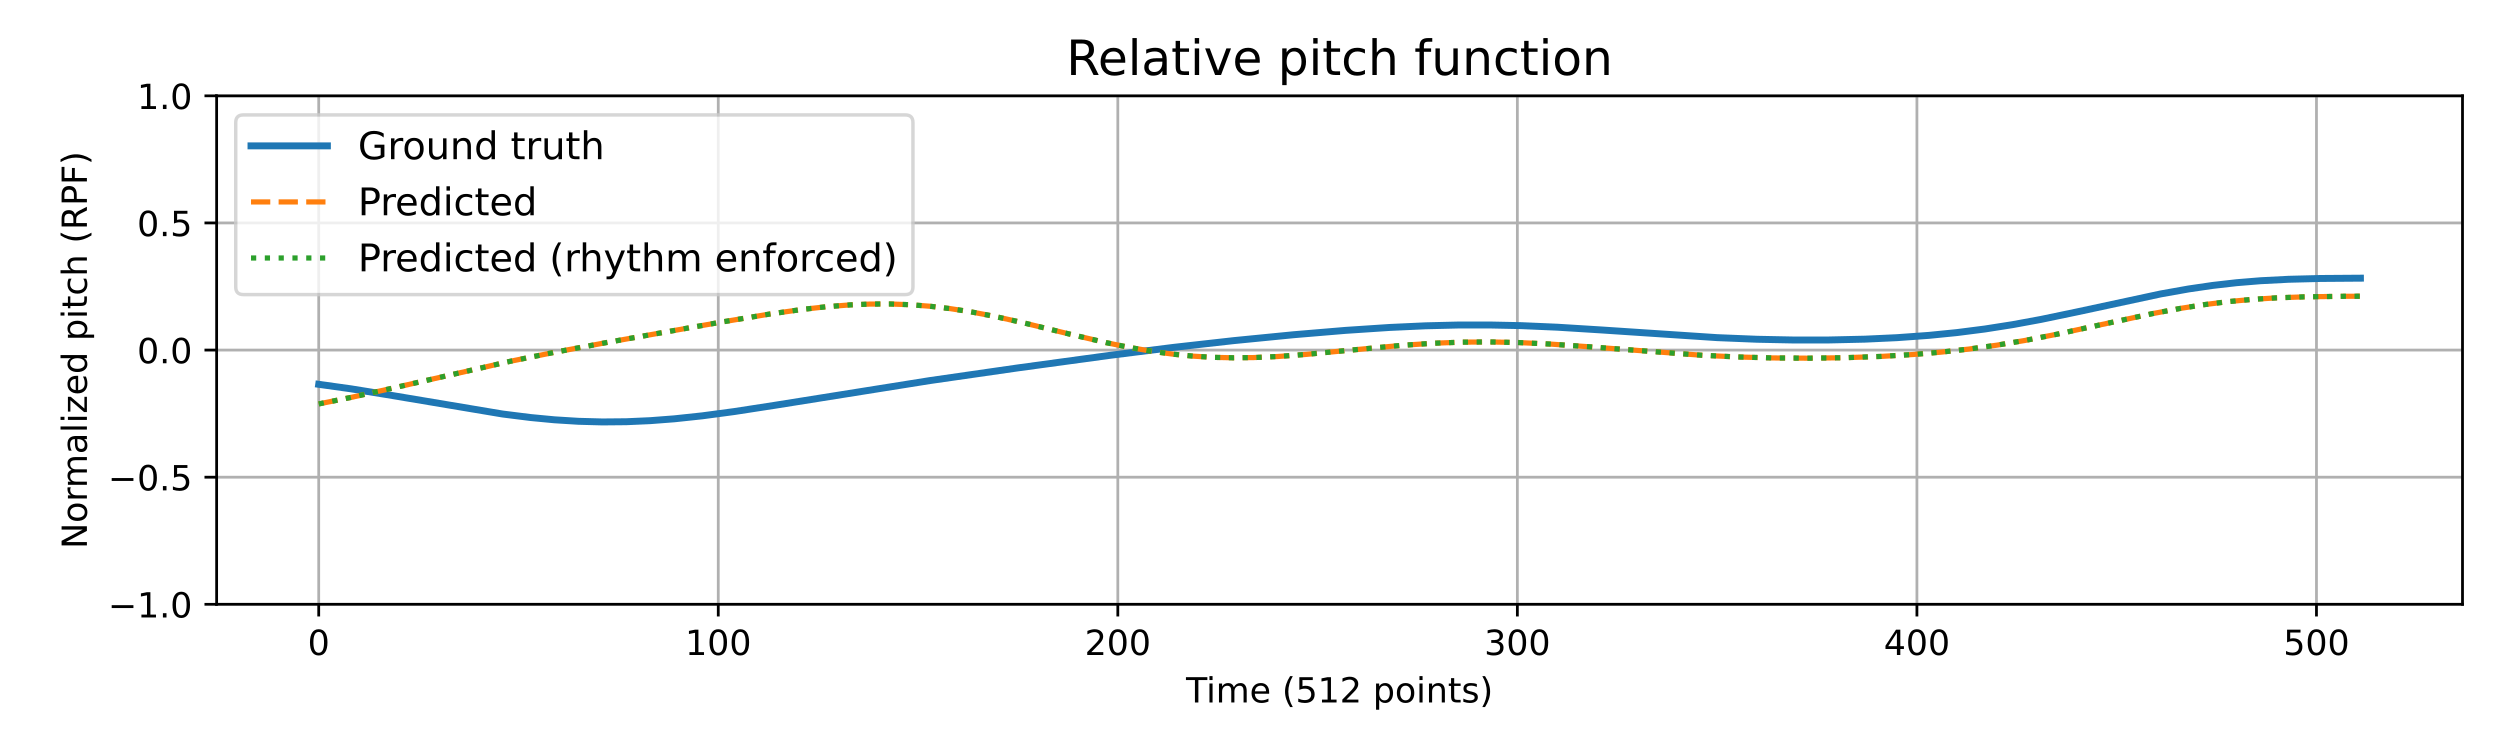
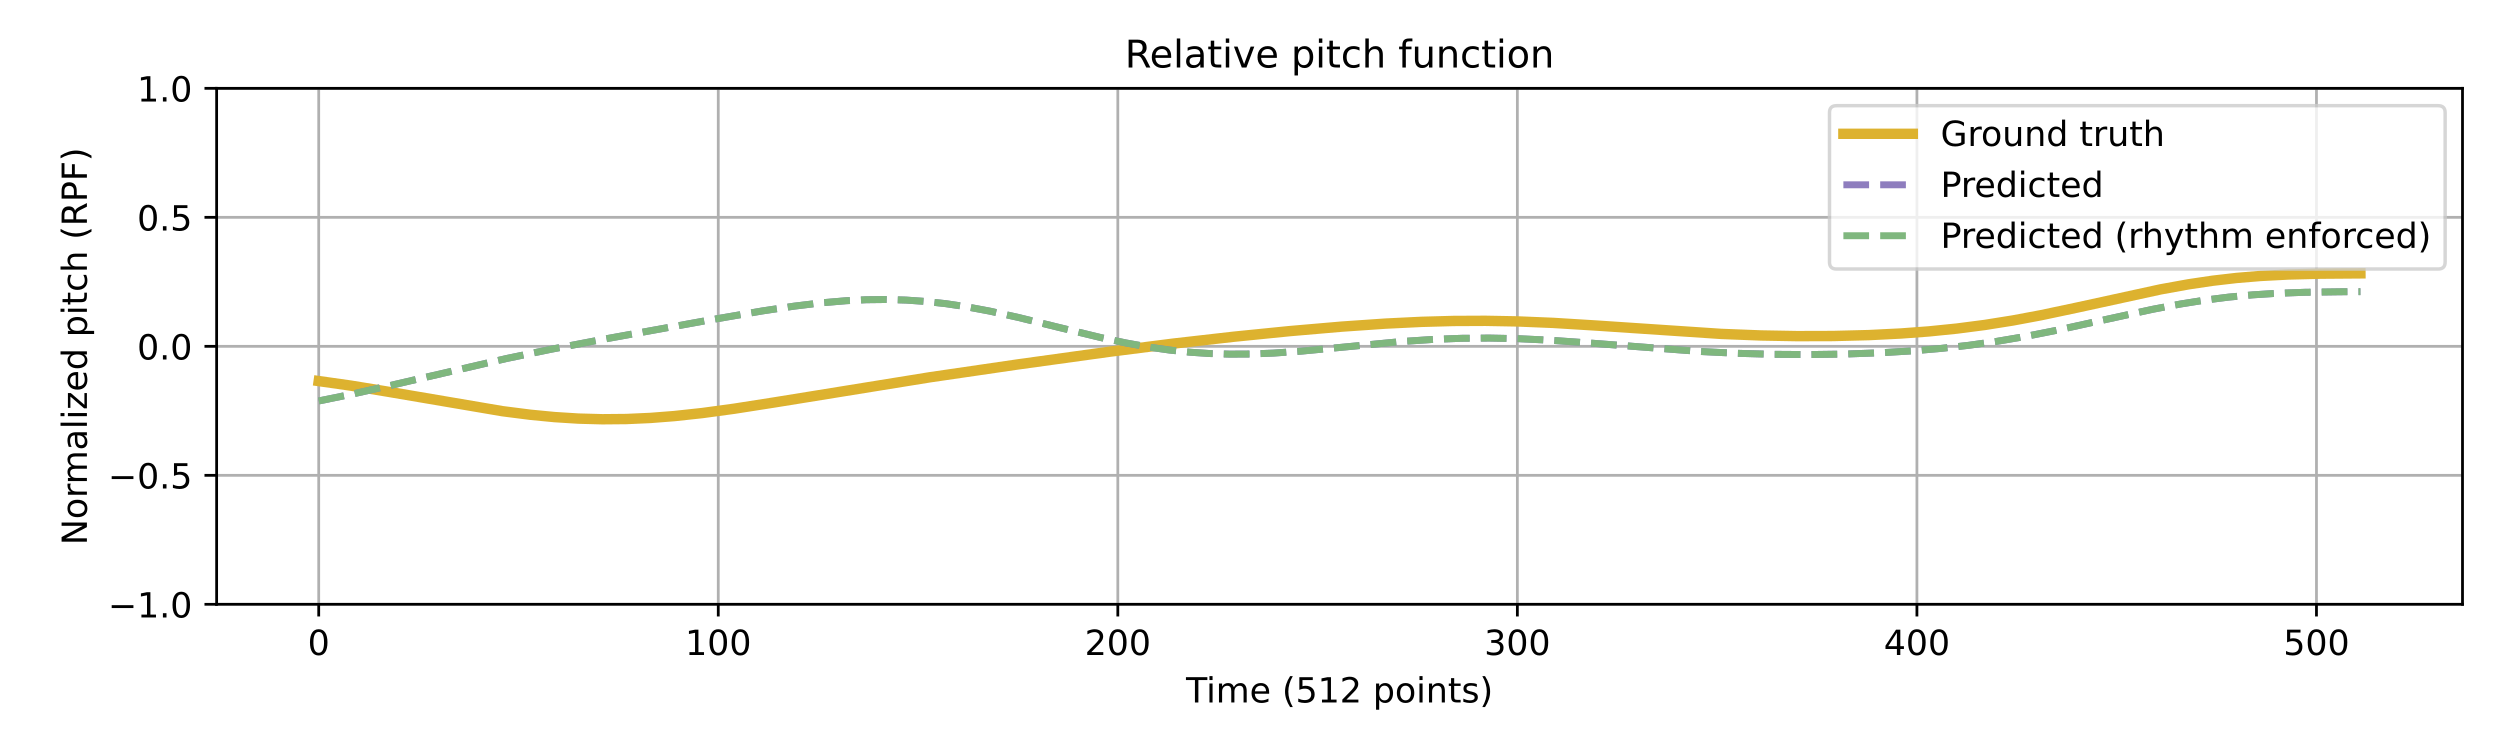
<svg xmlns="http://www.w3.org/2000/svg" xmlns:xlink="http://www.w3.org/1999/xlink" width="720pt" height="216pt" viewBox="0 0 720 216" version="1.1">
  <defs>
    <style type="text/css">*{stroke-linejoin: round; stroke-linecap: butt}</style>
  </defs>
  <g id="figure_1">
    <g id="patch_1">
      <path d="M 0 216  L 720 216  L 720 0  L 0 0  z " style="fill: #ffffff" />
    </g>
    <g id="axes_1">
      <g id="patch_2">
-         <path d="M 62.39 174.04  L 709.2 174.04  L 709.2 27.6  L 62.39 27.6  z " style="fill: #ffffff" />
+         <path d="M 62.39 174.04  L 709.2 174.04  L 709.2 25.44  L 62.39 25.44  z " style="fill: #ffffff" />
      </g>
      <g id="matplotlib.axis_1">
        <g id="xtick_1">
          <g id="line2d_1">
-             <path d="M 91.79 174.04  L 91.79 27.6  " clip-path="url(#p0a6726f1f3)" style="fill: none; stroke: #b0b0b0; stroke-width: 0.8; stroke-linecap: square" />
+             <path d="M 91.79 174.04  L 91.79 25.44  " clip-path="url(#pdc64d126cc)" style="fill: none; stroke: #b0b0b0; stroke-width: 0.8; stroke-linecap: square" />
          </g>
          <g id="line2d_2">
            <defs>
-               <path id="me001e9d889" d="M 0 0  L 0 3.5  " style="stroke: #000000; stroke-width: 0.8" />
-             </defs>
-             <g>
-               <use xlink:href="#me001e9d889" x="91.79" y="174.04" style="stroke: #000000; stroke-width: 0.8" />
+               <path id="mfed4167607" d="M 0 0  L 0 3.5  " style="stroke: #000000; stroke-width: 0.8" />
+             </defs>
+             <g>
+               <use xlink:href="#mfed4167607" x="91.79" y="174.04" style="stroke: #000000; stroke-width: 0.8" />
            </g>
          </g>
          <g id="text_1">
            <g transform="translate(88.60921 188.6384) scale(0.1 -0.1)">
              <defs>
                <path id="DejaVuSans-30" d="M 2034 4250  Q 1547 4250 1301 3770  Q 1056 3291 1056 2328  Q 1056 1369 1301 889  Q 1547 409 2034 409  Q 2525 409 2770 889  Q 3016 1369 3016 2328  Q 3016 3291 2770 3770  Q 2525 4250 2034 4250  z M 2034 4750  Q 2819 4750 3233 4129  Q 3647 3509 3647 2328  Q 3647 1150 3233 529  Q 2819 -91 2034 -91  Q 1250 -91 836 529  Q 422 1150 422 2328  Q 422 3509 836 4129  Q 1250 4750 2034 4750  z " transform="scale(0.015625)" />
              </defs>
              <use xlink:href="#DejaVuSans-30" />
            </g>
          </g>
        </g>
        <g id="xtick_2">
          <g id="line2d_3">
-             <path d="M 206.861 174.04  L 206.861 27.6  " clip-path="url(#p0a6726f1f3)" style="fill: none; stroke: #b0b0b0; stroke-width: 0.8; stroke-linecap: square" />
+             <path d="M 206.861 174.04  L 206.861 25.44  " clip-path="url(#pdc64d126cc)" style="fill: none; stroke: #b0b0b0; stroke-width: 0.8; stroke-linecap: square" />
          </g>
          <g id="line2d_4">
            <g>
-               <use xlink:href="#me001e9d889" x="206.861" y="174.04" style="stroke: #000000; stroke-width: 0.8" />
+               <use xlink:href="#mfed4167607" x="206.861" y="174.04" style="stroke: #000000; stroke-width: 0.8" />
            </g>
          </g>
          <g id="text_2">
            <g transform="translate(197.317 188.6384) scale(0.1 -0.1)">
              <defs>
                <path id="DejaVuSans-31" d="M 794 531  L 1825 531  L 1825 4091  L 703 3866  L 703 4441  L 1819 4666  L 2450 4666  L 2450 531  L 3481 531  L 3481 0  L 794 0  L 794 531  z " transform="scale(0.015625)" />
              </defs>
              <use xlink:href="#DejaVuSans-31" />
              <use xlink:href="#DejaVuSans-30" transform="translate(63.62305 0)" />
              <use xlink:href="#DejaVuSans-30" transform="translate(127.2461 0)" />
            </g>
          </g>
        </g>
        <g id="xtick_3">
          <g id="line2d_5">
-             <path d="M 321.931 174.04  L 321.931 27.6  " clip-path="url(#p0a6726f1f3)" style="fill: none; stroke: #b0b0b0; stroke-width: 0.8; stroke-linecap: square" />
+             <path d="M 321.931 174.04  L 321.931 25.44  " clip-path="url(#pdc64d126cc)" style="fill: none; stroke: #b0b0b0; stroke-width: 0.8; stroke-linecap: square" />
          </g>
          <g id="line2d_6">
            <g>
-               <use xlink:href="#me001e9d889" x="321.931" y="174.04" style="stroke: #000000; stroke-width: 0.8" />
+               <use xlink:href="#mfed4167607" x="321.931" y="174.04" style="stroke: #000000; stroke-width: 0.8" />
            </g>
          </g>
          <g id="text_3">
            <g transform="translate(312.3872 188.6384) scale(0.1 -0.1)">
              <defs>
                <path id="DejaVuSans-32" d="M 1228 531  L 3431 531  L 3431 0  L 469 0  L 469 531  Q 828 903 1448 1529  Q 2069 2156 2228 2338  Q 2531 2678 2651 2914  Q 2772 3150 2772 3378  Q 2772 3750 2511 3984  Q 2250 4219 1831 4219  Q 1534 4219 1204 4116  Q 875 4013 500 3803  L 500 4441  Q 881 4594 1212 4672  Q 1544 4750 1819 4750  Q 2544 4750 2975 4387  Q 3406 4025 3406 3419  Q 3406 3131 3298 2873  Q 3191 2616 2906 2266  Q 2828 2175 2409 1742  Q 1991 1309 1228 531  z " transform="scale(0.015625)" />
              </defs>
              <use xlink:href="#DejaVuSans-32" />
              <use xlink:href="#DejaVuSans-30" transform="translate(63.62305 0)" />
              <use xlink:href="#DejaVuSans-30" transform="translate(127.2461 0)" />
            </g>
          </g>
        </g>
        <g id="xtick_4">
          <g id="line2d_7">
-             <path d="M 437.001 174.04  L 437.001 27.6  " clip-path="url(#p0a6726f1f3)" style="fill: none; stroke: #b0b0b0; stroke-width: 0.8; stroke-linecap: square" />
+             <path d="M 437.001 174.04  L 437.001 25.44  " clip-path="url(#pdc64d126cc)" style="fill: none; stroke: #b0b0b0; stroke-width: 0.8; stroke-linecap: square" />
          </g>
          <g id="line2d_8">
            <g>
-               <use xlink:href="#me001e9d889" x="437.001" y="174.04" style="stroke: #000000; stroke-width: 0.8" />
+               <use xlink:href="#mfed4167607" x="437.001" y="174.04" style="stroke: #000000; stroke-width: 0.8" />
            </g>
          </g>
          <g id="text_4">
            <g transform="translate(427.4575 188.6384) scale(0.1 -0.1)">
              <defs>
                <path id="DejaVuSans-33" d="M 2597 2516  Q 3050 2419 3304 2112  Q 3559 1806 3559 1356  Q 3559 666 3084 287  Q 2609 -91 1734 -91  Q 1441 -91 1130 -33  Q 819 25 488 141  L 488 750  Q 750 597 1062 519  Q 1375 441 1716 441  Q 2309 441 2620 675  Q 2931 909 2931 1356  Q 2931 1769 2642 2001  Q 2353 2234 1838 2234  L 1294 2234  L 1294 2753  L 1863 2753  Q 2328 2753 2575 2939  Q 2822 3125 2822 3475  Q 2822 3834 2567 4026  Q 2313 4219 1838 4219  Q 1578 4219 1281 4162  Q 984 4106 628 3988  L 628 4550  Q 988 4650 1302 4700  Q 1616 4750 1894 4750  Q 2613 4750 3031 4423  Q 3450 4097 3450 3541  Q 3450 3153 3228 2886  Q 3006 2619 2597 2516  z " transform="scale(0.015625)" />
              </defs>
              <use xlink:href="#DejaVuSans-33" />
              <use xlink:href="#DejaVuSans-30" transform="translate(63.62305 0)" />
              <use xlink:href="#DejaVuSans-30" transform="translate(127.2461 0)" />
            </g>
          </g>
        </g>
        <g id="xtick_5">
          <g id="line2d_9">
-             <path d="M 552.072 174.04  L 552.072 27.6  " clip-path="url(#p0a6726f1f3)" style="fill: none; stroke: #b0b0b0; stroke-width: 0.8; stroke-linecap: square" />
+             <path d="M 552.072 174.04  L 552.072 25.44  " clip-path="url(#pdc64d126cc)" style="fill: none; stroke: #b0b0b0; stroke-width: 0.8; stroke-linecap: square" />
          </g>
          <g id="line2d_10">
            <g>
-               <use xlink:href="#me001e9d889" x="552.072" y="174.04" style="stroke: #000000; stroke-width: 0.8" />
+               <use xlink:href="#mfed4167607" x="552.072" y="174.04" style="stroke: #000000; stroke-width: 0.8" />
            </g>
          </g>
          <g id="text_5">
            <g transform="translate(542.5278 188.6384) scale(0.1 -0.1)">
              <defs>
                <path id="DejaVuSans-34" d="M 2419 4116  L 825 1625  L 2419 1625  L 2419 4116  z M 2253 4666  L 3047 4666  L 3047 1625  L 3713 1625  L 3713 1100  L 3047 1100  L 3047 0  L 2419 0  L 2419 1100  L 313 1100  L 313 1709  L 2253 4666  z " transform="scale(0.015625)" />
              </defs>
              <use xlink:href="#DejaVuSans-34" />
              <use xlink:href="#DejaVuSans-30" transform="translate(63.62305 0)" />
              <use xlink:href="#DejaVuSans-30" transform="translate(127.2461 0)" />
            </g>
          </g>
        </g>
        <g id="xtick_6">
          <g id="line2d_11">
-             <path d="M 667.142 174.04  L 667.142 27.6  " clip-path="url(#p0a6726f1f3)" style="fill: none; stroke: #b0b0b0; stroke-width: 0.8; stroke-linecap: square" />
+             <path d="M 667.142 174.04  L 667.142 25.44  " clip-path="url(#pdc64d126cc)" style="fill: none; stroke: #b0b0b0; stroke-width: 0.8; stroke-linecap: square" />
          </g>
          <g id="line2d_12">
            <g>
-               <use xlink:href="#me001e9d889" x="667.142" y="174.04" style="stroke: #000000; stroke-width: 0.8" />
+               <use xlink:href="#mfed4167607" x="667.142" y="174.04" style="stroke: #000000; stroke-width: 0.8" />
            </g>
          </g>
          <g id="text_6">
            <g transform="translate(657.5981 188.6384) scale(0.1 -0.1)">
              <defs>
                <path id="DejaVuSans-35" d="M 691 4666  L 3169 4666  L 3169 4134  L 1269 4134  L 1269 2991  Q 1406 3038 1543 3061  Q 1681 3084 1819 3084  Q 2600 3084 3056 2656  Q 3513 2228 3513 1497  Q 3513 744 3044 326  Q 2575 -91 1722 -91  Q 1428 -91 1123 -41  Q 819 9 494 109  L 494 744  Q 775 591 1075 516  Q 1375 441 1709 441  Q 2250 441 2565 725  Q 2881 1009 2881 1497  Q 2881 1984 2565 2268  Q 2250 2553 1709 2553  Q 1456 2553 1204 2497  Q 953 2441 691 2322  L 691 4666  z " transform="scale(0.015625)" />
              </defs>
              <use xlink:href="#DejaVuSans-35" />
              <use xlink:href="#DejaVuSans-30" transform="translate(63.62305 0)" />
              <use xlink:href="#DejaVuSans-30" transform="translate(127.2461 0)" />
            </g>
          </g>
        </g>
        <g id="text_7">
          <g transform="translate(341.5817 202.3166) scale(0.1 -0.1)">
            <defs>
              <path id="DejaVuSans-54" d="M -19 4666  L 3928 4666  L 3928 4134  L 2272 4134  L 2272 0  L 1638 0  L 1638 4134  L -19 4134  L -19 4666  z " transform="scale(0.015625)" />
              <path id="DejaVuSans-69" d="M 603 3500  L 1178 3500  L 1178 0  L 603 0  L 603 3500  z M 603 4863  L 1178 4863  L 1178 4134  L 603 4134  L 603 4863  z " transform="scale(0.015625)" />
              <path id="DejaVuSans-6d" d="M 3328 2828  Q 3544 3216 3844 3400  Q 4144 3584 4550 3584  Q 5097 3584 5394 3201  Q 5691 2819 5691 2113  L 5691 0  L 5113 0  L 5113 2094  Q 5113 2597 4934 2840  Q 4756 3084 4391 3084  Q 3944 3084 3684 2787  Q 3425 2491 3425 1978  L 3425 0  L 2847 0  L 2847 2094  Q 2847 2600 2669 2842  Q 2491 3084 2119 3084  Q 1678 3084 1418 2786  Q 1159 2488 1159 1978  L 1159 0  L 581 0  L 581 3500  L 1159 3500  L 1159 2956  Q 1356 3278 1631 3431  Q 1906 3584 2284 3584  Q 2666 3584 2933 3390  Q 3200 3197 3328 2828  z " transform="scale(0.015625)" />
              <path id="DejaVuSans-65" d="M 3597 1894  L 3597 1613  L 953 1613  Q 991 1019 1311 708  Q 1631 397 2203 397  Q 2534 397 2845 478  Q 3156 559 3463 722  L 3463 178  Q 3153 47 2828 -22  Q 2503 -91 2169 -91  Q 1331 -91 842 396  Q 353 884 353 1716  Q 353 2575 817 3079  Q 1281 3584 2069 3584  Q 2775 3584 3186 3129  Q 3597 2675 3597 1894  z M 3022 2063  Q 3016 2534 2758 2815  Q 2500 3097 2075 3097  Q 1594 3097 1305 2825  Q 1016 2553 972 2059  L 3022 2063  z " transform="scale(0.015625)" />
              <path id="DejaVuSans-20" transform="scale(0.015625)" />
              <path id="DejaVuSans-28" d="M 1984 4856  Q 1566 4138 1362 3434  Q 1159 2731 1159 2009  Q 1159 1288 1364 580  Q 1569 -128 1984 -844  L 1484 -844  Q 1016 -109 783 600  Q 550 1309 550 2009  Q 550 2706 781 3412  Q 1013 4119 1484 4856  L 1984 4856  z " transform="scale(0.015625)" />
              <path id="DejaVuSans-70" d="M 1159 525  L 1159 -1331  L 581 -1331  L 581 3500  L 1159 3500  L 1159 2969  Q 1341 3281 1617 3432  Q 1894 3584 2278 3584  Q 2916 3584 3314 3078  Q 3713 2572 3713 1747  Q 3713 922 3314 415  Q 2916 -91 2278 -91  Q 1894 -91 1617 61  Q 1341 213 1159 525  z M 3116 1747  Q 3116 2381 2855 2742  Q 2594 3103 2138 3103  Q 1681 3103 1420 2742  Q 1159 2381 1159 1747  Q 1159 1113 1420 752  Q 1681 391 2138 391  Q 2594 391 2855 752  Q 3116 1113 3116 1747  z " transform="scale(0.015625)" />
              <path id="DejaVuSans-6f" d="M 1959 3097  Q 1497 3097 1228 2736  Q 959 2375 959 1747  Q 959 1119 1226 758  Q 1494 397 1959 397  Q 2419 397 2687 759  Q 2956 1122 2956 1747  Q 2956 2369 2687 2733  Q 2419 3097 1959 3097  z M 1959 3584  Q 2709 3584 3137 3096  Q 3566 2609 3566 1747  Q 3566 888 3137 398  Q 2709 -91 1959 -91  Q 1206 -91 779 398  Q 353 888 353 1747  Q 353 2609 779 3096  Q 1206 3584 1959 3584  z " transform="scale(0.015625)" />
              <path id="DejaVuSans-6e" d="M 3513 2113  L 3513 0  L 2938 0  L 2938 2094  Q 2938 2591 2744 2837  Q 2550 3084 2163 3084  Q 1697 3084 1428 2787  Q 1159 2491 1159 1978  L 1159 0  L 581 0  L 581 3500  L 1159 3500  L 1159 2956  Q 1366 3272 1645 3428  Q 1925 3584 2291 3584  Q 2894 3584 3203 3211  Q 3513 2838 3513 2113  z " transform="scale(0.015625)" />
              <path id="DejaVuSans-74" d="M 1172 4494  L 1172 3500  L 2356 3500  L 2356 3053  L 1172 3053  L 1172 1153  Q 1172 725 1289 603  Q 1406 481 1766 481  L 2356 481  L 2356 0  L 1766 0  Q 1100 0 847 248  Q 594 497 594 1153  L 594 3053  L 172 3053  L 172 3500  L 594 3500  L 594 4494  L 1172 4494  z " transform="scale(0.015625)" />
              <path id="DejaVuSans-73" d="M 2834 3397  L 2834 2853  Q 2591 2978 2328 3040  Q 2066 3103 1784 3103  Q 1356 3103 1142 2972  Q 928 2841 928 2578  Q 928 2378 1081 2264  Q 1234 2150 1697 2047  L 1894 2003  Q 2506 1872 2764 1633  Q 3022 1394 3022 966  Q 3022 478 2636 193  Q 2250 -91 1575 -91  Q 1294 -91 989 -36  Q 684 19 347 128  L 347 722  Q 666 556 975 473  Q 1284 391 1588 391  Q 1994 391 2212 530  Q 2431 669 2431 922  Q 2431 1156 2273 1281  Q 2116 1406 1581 1522  L 1381 1569  Q 847 1681 609 1914  Q 372 2147 372 2553  Q 372 3047 722 3315  Q 1072 3584 1716 3584  Q 2034 3584 2315 3537  Q 2597 3491 2834 3397  z " transform="scale(0.015625)" />
              <path id="DejaVuSans-29" d="M 513 4856  L 1013 4856  Q 1481 4119 1714 3412  Q 1947 2706 1947 2009  Q 1947 1309 1714 600  Q 1481 -109 1013 -844  L 513 -844  Q 928 -128 1133 580  Q 1338 1288 1338 2009  Q 1338 2731 1133 3434  Q 928 4138 513 4856  z " transform="scale(0.015625)" />
            </defs>
            <use xlink:href="#DejaVuSans-54" />
            <use xlink:href="#DejaVuSans-69" transform="translate(57.95898 0)" />
            <use xlink:href="#DejaVuSans-6d" transform="translate(85.74219 0)" />
            <use xlink:href="#DejaVuSans-65" transform="translate(183.1543 0)" />
            <use xlink:href="#DejaVuSans-20" transform="translate(244.6777 0)" />
            <use xlink:href="#DejaVuSans-28" transform="translate(276.4648 0)" />
            <use xlink:href="#DejaVuSans-35" transform="translate(315.4785 0)" />
            <use xlink:href="#DejaVuSans-31" transform="translate(379.1016 0)" />
            <use xlink:href="#DejaVuSans-32" transform="translate(442.7246 0)" />
            <use xlink:href="#DejaVuSans-20" transform="translate(506.3477 0)" />
            <use xlink:href="#DejaVuSans-70" transform="translate(538.1348 0)" />
            <use xlink:href="#DejaVuSans-6f" transform="translate(601.6113 0)" />
            <use xlink:href="#DejaVuSans-69" transform="translate(662.793 0)" />
            <use xlink:href="#DejaVuSans-6e" transform="translate(690.5762 0)" />
            <use xlink:href="#DejaVuSans-74" transform="translate(753.9551 0)" />
            <use xlink:href="#DejaVuSans-73" transform="translate(793.1641 0)" />
            <use xlink:href="#DejaVuSans-29" transform="translate(845.2637 0)" />
          </g>
        </g>
      </g>
      <g id="matplotlib.axis_2">
        <g id="ytick_1">
          <g id="line2d_13">
-             <path d="M 62.39 174.04  L 709.2 174.04  " clip-path="url(#p0a6726f1f3)" style="fill: none; stroke: #b0b0b0; stroke-width: 0.8; stroke-linecap: square" />
+             <path d="M 62.39 174.04  L 709.2 174.04  " clip-path="url(#pdc64d126cc)" style="fill: none; stroke: #b0b0b0; stroke-width: 0.8; stroke-linecap: square" />
          </g>
          <g id="line2d_14">
            <defs>
-               <path id="m0ac8aa069f" d="M 0 0  L -3.5 0  " style="stroke: #000000; stroke-width: 0.8" />
-             </defs>
-             <g>
-               <use xlink:href="#m0ac8aa069f" x="62.39" y="174.04" style="stroke: #000000; stroke-width: 0.8" />
+               <path id="m0f3ccf68b5" d="M 0 0  L -3.5 0  " style="stroke: #000000; stroke-width: 0.8" />
+             </defs>
+             <g>
+               <use xlink:href="#m0f3ccf68b5" x="62.39" y="174.04" style="stroke: #000000; stroke-width: 0.8" />
            </g>
          </g>
          <g id="text_8">
            <g transform="translate(31.10719 177.8392) scale(0.1 -0.1)">
              <defs>
                <path id="DejaVuSans-2212" d="M 678 2272  L 4684 2272  L 4684 1741  L 678 1741  L 678 2272  z " transform="scale(0.015625)" />
                <path id="DejaVuSans-2e" d="M 684 794  L 1344 794  L 1344 0  L 684 0  L 684 794  z " transform="scale(0.015625)" />
              </defs>
              <use xlink:href="#DejaVuSans-2212" />
              <use xlink:href="#DejaVuSans-31" transform="translate(83.78906 0)" />
              <use xlink:href="#DejaVuSans-2e" transform="translate(147.4121 0)" />
              <use xlink:href="#DejaVuSans-30" transform="translate(179.1992 0)" />
            </g>
          </g>
        </g>
        <g id="ytick_2">
          <g id="line2d_15">
-             <path d="M 62.39 137.43  L 709.2 137.43  " clip-path="url(#p0a6726f1f3)" style="fill: none; stroke: #b0b0b0; stroke-width: 0.8; stroke-linecap: square" />
+             <path d="M 62.39 136.89  L 709.2 136.89  " clip-path="url(#pdc64d126cc)" style="fill: none; stroke: #b0b0b0; stroke-width: 0.8; stroke-linecap: square" />
          </g>
          <g id="line2d_16">
            <g>
-               <use xlink:href="#m0ac8aa069f" x="62.39" y="137.43" style="stroke: #000000; stroke-width: 0.8" />
+               <use xlink:href="#m0f3ccf68b5" x="62.39" y="136.89" style="stroke: #000000; stroke-width: 0.8" />
            </g>
          </g>
          <g id="text_9">
-             <g transform="translate(31.10719 141.2292) scale(0.1 -0.1)">
+             <g transform="translate(31.10719 140.6892) scale(0.1 -0.1)">
              <use xlink:href="#DejaVuSans-2212" />
              <use xlink:href="#DejaVuSans-30" transform="translate(83.78906 0)" />
              <use xlink:href="#DejaVuSans-2e" transform="translate(147.4121 0)" />
              <use xlink:href="#DejaVuSans-35" transform="translate(179.1992 0)" />
            </g>
          </g>
        </g>
        <g id="ytick_3">
          <g id="line2d_17">
-             <path d="M 62.39 100.82  L 709.2 100.82  " clip-path="url(#p0a6726f1f3)" style="fill: none; stroke: #b0b0b0; stroke-width: 0.8; stroke-linecap: square" />
+             <path d="M 62.39 99.74  L 709.2 99.74  " clip-path="url(#pdc64d126cc)" style="fill: none; stroke: #b0b0b0; stroke-width: 0.8; stroke-linecap: square" />
          </g>
          <g id="line2d_18">
            <g>
-               <use xlink:href="#m0ac8aa069f" x="62.39" y="100.82" style="stroke: #000000; stroke-width: 0.8" />
+               <use xlink:href="#m0f3ccf68b5" x="62.39" y="99.74" style="stroke: #000000; stroke-width: 0.8" />
            </g>
          </g>
          <g id="text_10">
-             <g transform="translate(39.48687 104.6192) scale(0.1 -0.1)">
+             <g transform="translate(39.48687 103.5392) scale(0.1 -0.1)">
              <use xlink:href="#DejaVuSans-30" />
              <use xlink:href="#DejaVuSans-2e" transform="translate(63.62305 0)" />
              <use xlink:href="#DejaVuSans-30" transform="translate(95.41016 0)" />
            </g>
          </g>
        </g>
        <g id="ytick_4">
          <g id="line2d_19">
-             <path d="M 62.39 64.21  L 709.2 64.21  " clip-path="url(#p0a6726f1f3)" style="fill: none; stroke: #b0b0b0; stroke-width: 0.8; stroke-linecap: square" />
+             <path d="M 62.39 62.59  L 709.2 62.59  " clip-path="url(#pdc64d126cc)" style="fill: none; stroke: #b0b0b0; stroke-width: 0.8; stroke-linecap: square" />
          </g>
          <g id="line2d_20">
            <g>
-               <use xlink:href="#m0ac8aa069f" x="62.39" y="64.21" style="stroke: #000000; stroke-width: 0.8" />
+               <use xlink:href="#m0f3ccf68b5" x="62.39" y="62.59" style="stroke: #000000; stroke-width: 0.8" />
            </g>
          </g>
          <g id="text_11">
-             <g transform="translate(39.48687 68.00922) scale(0.1 -0.1)">
+             <g transform="translate(39.48687 66.38922) scale(0.1 -0.1)">
              <use xlink:href="#DejaVuSans-30" />
              <use xlink:href="#DejaVuSans-2e" transform="translate(63.62305 0)" />
              <use xlink:href="#DejaVuSans-35" transform="translate(95.41016 0)" />
            </g>
          </g>
        </g>
        <g id="ytick_5">
          <g id="line2d_21">
-             <path d="M 62.39 27.6  L 709.2 27.6  " clip-path="url(#p0a6726f1f3)" style="fill: none; stroke: #b0b0b0; stroke-width: 0.8; stroke-linecap: square" />
+             <path d="M 62.39 25.44  L 709.2 25.44  " clip-path="url(#pdc64d126cc)" style="fill: none; stroke: #b0b0b0; stroke-width: 0.8; stroke-linecap: square" />
          </g>
          <g id="line2d_22">
            <g>
-               <use xlink:href="#m0ac8aa069f" x="62.39" y="27.6" style="stroke: #000000; stroke-width: 0.8" />
+               <use xlink:href="#m0f3ccf68b5" x="62.39" y="25.44" style="stroke: #000000; stroke-width: 0.8" />
            </g>
          </g>
          <g id="text_12">
-             <g transform="translate(39.48687 31.39922) scale(0.1 -0.1)">
+             <g transform="translate(39.48687 29.23922) scale(0.1 -0.1)">
              <use xlink:href="#DejaVuSans-31" />
              <use xlink:href="#DejaVuSans-2e" transform="translate(63.62305 0)" />
              <use xlink:href="#DejaVuSans-30" transform="translate(95.41016 0)" />
            </g>
          </g>
        </g>
        <g id="text_13">
-           <g transform="translate(25.0275 158.0614) rotate(-90) scale(0.1 -0.1)">
+           <g transform="translate(25.0275 156.9814) rotate(-90) scale(0.1 -0.1)">
            <defs>
              <path id="DejaVuSans-4e" d="M 628 4666  L 1478 4666  L 3547 763  L 3547 4666  L 4159 4666  L 4159 0  L 3309 0  L 1241 3903  L 1241 0  L 628 0  L 628 4666  z " transform="scale(0.015625)" />
              <path id="DejaVuSans-72" d="M 2631 2963  Q 2534 3019 2420 3045  Q 2306 3072 2169 3072  Q 1681 3072 1420 2755  Q 1159 2438 1159 1844  L 1159 0  L 581 0  L 581 3500  L 1159 3500  L 1159 2956  Q 1341 3275 1631 3429  Q 1922 3584 2338 3584  Q 2397 3584 2469 3576  Q 2541 3569 2628 3553  L 2631 2963  z " transform="scale(0.015625)" />
              <path id="DejaVuSans-61" d="M 2194 1759  Q 1497 1759 1228 1600  Q 959 1441 959 1056  Q 959 750 1161 570  Q 1363 391 1709 391  Q 2188 391 2477 730  Q 2766 1069 2766 1631  L 2766 1759  L 2194 1759  z M 3341 1997  L 3341 0  L 2766 0  L 2766 531  Q 2569 213 2275 61  Q 1981 -91 1556 -91  Q 1019 -91 701 211  Q 384 513 384 1019  Q 384 1609 779 1909  Q 1175 2209 1959 2209  L 2766 2209  L 2766 2266  Q 2766 2663 2505 2880  Q 2244 3097 1772 3097  Q 1472 3097 1187 3025  Q 903 2953 641 2809  L 641 3341  Q 956 3463 1253 3523  Q 1550 3584 1831 3584  Q 2591 3584 2966 3190  Q 3341 2797 3341 1997  z " transform="scale(0.015625)" />
              <path id="DejaVuSans-6c" d="M 603 4863  L 1178 4863  L 1178 0  L 603 0  L 603 4863  z " transform="scale(0.015625)" />
              <path id="DejaVuSans-7a" d="M 353 3500  L 3084 3500  L 3084 2975  L 922 459  L 3084 459  L 3084 0  L 275 0  L 275 525  L 2438 3041  L 353 3041  L 353 3500  z " transform="scale(0.015625)" />
              <path id="DejaVuSans-64" d="M 2906 2969  L 2906 4863  L 3481 4863  L 3481 0  L 2906 0  L 2906 525  Q 2725 213 2448 61  Q 2172 -91 1784 -91  Q 1150 -91 751 415  Q 353 922 353 1747  Q 353 2572 751 3078  Q 1150 3584 1784 3584  Q 2172 3584 2448 3432  Q 2725 3281 2906 2969  z M 947 1747  Q 947 1113 1208 752  Q 1469 391 1925 391  Q 2381 391 2643 752  Q 2906 1113 2906 1747  Q 2906 2381 2643 2742  Q 2381 3103 1925 3103  Q 1469 3103 1208 2742  Q 947 2381 947 1747  z " transform="scale(0.015625)" />
              <path id="DejaVuSans-63" d="M 3122 3366  L 3122 2828  Q 2878 2963 2633 3030  Q 2388 3097 2138 3097  Q 1578 3097 1268 2742  Q 959 2388 959 1747  Q 959 1106 1268 751  Q 1578 397 2138 397  Q 2388 397 2633 464  Q 2878 531 3122 666  L 3122 134  Q 2881 22 2623 -34  Q 2366 -91 2075 -91  Q 1284 -91 818 406  Q 353 903 353 1747  Q 353 2603 823 3093  Q 1294 3584 2113 3584  Q 2378 3584 2631 3529  Q 2884 3475 3122 3366  z " transform="scale(0.015625)" />
              <path id="DejaVuSans-68" d="M 3513 2113  L 3513 0  L 2938 0  L 2938 2094  Q 2938 2591 2744 2837  Q 2550 3084 2163 3084  Q 1697 3084 1428 2787  Q 1159 2491 1159 1978  L 1159 0  L 581 0  L 581 4863  L 1159 4863  L 1159 2956  Q 1366 3272 1645 3428  Q 1925 3584 2291 3584  Q 2894 3584 3203 3211  Q 3513 2838 3513 2113  z " transform="scale(0.015625)" />
              <path id="DejaVuSans-52" d="M 2841 2188  Q 3044 2119 3236 1894  Q 3428 1669 3622 1275  L 4263 0  L 3584 0  L 2988 1197  Q 2756 1666 2539 1819  Q 2322 1972 1947 1972  L 1259 1972  L 1259 0  L 628 0  L 628 4666  L 2053 4666  Q 2853 4666 3247 4331  Q 3641 3997 3641 3322  Q 3641 2881 3436 2590  Q 3231 2300 2841 2188  z M 1259 4147  L 1259 2491  L 2053 2491  Q 2509 2491 2742 2702  Q 2975 2913 2975 3322  Q 2975 3731 2742 3939  Q 2509 4147 2053 4147  L 1259 4147  z " transform="scale(0.015625)" />
              <path id="DejaVuSans-50" d="M 1259 4147  L 1259 2394  L 2053 2394  Q 2494 2394 2734 2622  Q 2975 2850 2975 3272  Q 2975 3691 2734 3919  Q 2494 4147 2053 4147  L 1259 4147  z M 628 4666  L 2053 4666  Q 2838 4666 3239 4311  Q 3641 3956 3641 3272  Q 3641 2581 3239 2228  Q 2838 1875 2053 1875  L 1259 1875  L 1259 0  L 628 0  L 628 4666  z " transform="scale(0.015625)" />
              <path id="DejaVuSans-46" d="M 628 4666  L 3309 4666  L 3309 4134  L 1259 4134  L 1259 2759  L 3109 2759  L 3109 2228  L 1259 2228  L 1259 0  L 628 0  L 628 4666  z " transform="scale(0.015625)" />
            </defs>
            <use xlink:href="#DejaVuSans-4e" />
            <use xlink:href="#DejaVuSans-6f" transform="translate(74.80469 0)" />
            <use xlink:href="#DejaVuSans-72" transform="translate(135.9863 0)" />
            <use xlink:href="#DejaVuSans-6d" transform="translate(175.3496 0)" />
            <use xlink:href="#DejaVuSans-61" transform="translate(272.7617 0)" />
            <use xlink:href="#DejaVuSans-6c" transform="translate(334.041 0)" />
            <use xlink:href="#DejaVuSans-69" transform="translate(361.8242 0)" />
            <use xlink:href="#DejaVuSans-7a" transform="translate(389.6074 0)" />
            <use xlink:href="#DejaVuSans-65" transform="translate(442.0977 0)" />
            <use xlink:href="#DejaVuSans-64" transform="translate(503.6211 0)" />
            <use xlink:href="#DejaVuSans-20" transform="translate(567.0977 0)" />
            <use xlink:href="#DejaVuSans-70" transform="translate(598.8848 0)" />
            <use xlink:href="#DejaVuSans-69" transform="translate(662.3613 0)" />
            <use xlink:href="#DejaVuSans-74" transform="translate(690.1445 0)" />
            <use xlink:href="#DejaVuSans-63" transform="translate(729.3535 0)" />
            <use xlink:href="#DejaVuSans-68" transform="translate(784.334 0)" />
            <use xlink:href="#DejaVuSans-20" transform="translate(847.7129 0)" />
            <use xlink:href="#DejaVuSans-28" transform="translate(879.5 0)" />
            <use xlink:href="#DejaVuSans-52" transform="translate(918.5137 0)" />
            <use xlink:href="#DejaVuSans-50" transform="translate(987.9961 0)" />
            <use xlink:href="#DejaVuSans-46" transform="translate(1048.299 0)" />
            <use xlink:href="#DejaVuSans-29" transform="translate(1105.818 0)" />
          </g>
        </g>
      </g>
      <g id="line2d_23">
-         <path d="M 91.79 110.682  L 100.996 111.969  L 111.352 113.639  L 144.723 119.233  L 152.778 120.246  L 159.682 120.903  L 166.586 121.334  L 173.49 121.52  L 180.395 121.456  L 187.299 121.149  L 194.203 120.619  L 202.258 119.759  L 211.464 118.528  L 222.971 116.753  L 267.848 109.6  L 293.163 105.953  L 319.63 102.341  L 338.041 100.036  L 355.301 98.101  L 372.562 96.401  L 387.521 95.148  L 400.179 94.309  L 410.535 93.833  L 419.741 93.608  L 428.946 93.592  L 438.152 93.787  L 448.508 94.235  L 461.166 95.023  L 494.536 97.239  L 506.043 97.707  L 516.4 97.917  L 526.756 97.912  L 537.112 97.677  L 546.318 97.25  L 555.524 96.587  L 563.579 95.785  L 571.633 94.754  L 579.688 93.489  L 587.743 92.005  L 598.1 89.846  L 622.264 84.654  L 630.319 83.218  L 637.224 82.206  L 644.128 81.418  L 651.032 80.85  L 659.087 80.434  L 668.293 80.2  L 679.8 80.114  L 679.8 80.114  " clip-path="url(#p0a6726f1f3)" style="fill: none; stroke: #1f77b4; stroke-width: 2; stroke-linecap: square" />
+         <path d="M 91.79 109.748  L 100.996 111.054  L 111.352 112.748  L 144.723 118.425  L 152.778 119.453  L 159.682 120.12  L 166.586 120.556  L 173.49 120.745  L 180.395 120.68  L 187.299 120.369  L 194.203 119.831  L 202.258 118.959  L 211.464 117.709  L 222.971 115.908  L 267.848 108.649  L 293.163 104.949  L 319.63 101.283  L 338.041 98.944  L 355.301 96.981  L 371.411 95.363  L 386.37 94.073  L 399.028 93.2  L 409.384 92.693  L 418.59 92.439  L 427.796 92.395  L 437.001 92.567  L 447.358 92.996  L 460.015 93.778  L 495.687 96.164  L 507.194 96.615  L 517.55 96.805  L 527.907 96.775  L 538.263 96.508  L 547.469 96.047  L 555.524 95.445  L 563.579 94.631  L 571.633 93.585  L 579.688 92.301  L 587.743 90.795  L 598.1 88.605  L 622.264 83.336  L 630.319 81.878  L 637.224 80.852  L 644.128 80.052  L 651.032 79.476  L 659.087 79.053  L 668.293 78.816  L 679.8 78.728  L 679.8 78.728  " clip-path="url(#pdc64d126cc)" style="fill: none; stroke: #ddb22f; stroke-width: 3; stroke-linecap: square" />
      </g>
      <g id="line2d_24">
-         <path d="M 91.79 116.328  L 100.996 114.477  L 112.503 111.91  L 147.024 104.037  L 159.682 101.467  L 174.641 98.662  L 208.011 92.715  L 221.82 90.421  L 231.025 89.119  L 237.93 88.347  L 244.834 87.807  L 250.587 87.569  L 256.341 87.548  L 262.094 87.757  L 267.848 88.201  L 273.601 88.875  L 279.355 89.763  L 286.259 91.075  L 294.314 92.864  L 308.123 96.235  L 318.479 98.661  L 325.383 100.077  L 332.287 101.257  L 338.041 102.025  L 343.794 102.581  L 349.548 102.92  L 355.301 103.047  L 361.055 102.98  L 367.959 102.675  L 376.014 102.081  L 388.672 100.866  L 403.631 99.468  L 412.837 98.853  L 420.891 98.546  L 428.946 98.478  L 437.001 98.642  L 446.207 99.074  L 457.714 99.875  L 489.934 102.3  L 500.29 102.8  L 510.646 103.088  L 521.003 103.16  L 531.359 103.018  L 541.715 102.647  L 550.921 102.099  L 558.976 101.421  L 567.031 100.531  L 575.086 99.41  L 583.141 98.06  L 592.346 96.267  L 605.004 93.526  L 619.963 90.314  L 628.018 88.808  L 634.922 87.723  L 641.826 86.858  L 648.731 86.217  L 655.635 85.783  L 663.69 85.49  L 675.197 85.331  L 679.8 85.312  L 679.8 85.312  " clip-path="url(#p0a6726f1f3)" style="fill: none; stroke-dasharray: 5.55,2.4; stroke-dashoffset: 0; stroke: #ff7f0e; stroke-width: 1.5" />
+         <path d="M 91.79 115.476  L 100.996 113.598  L 112.503 110.994  L 145.873 103.252  L 158.531 100.625  L 173.49 97.763  L 204.559 92.129  L 219.518 89.554  L 228.724 88.171  L 236.779 87.198  L 243.683 86.608  L 249.437 86.325  L 255.19 86.258  L 260.944 86.422  L 266.697 86.825  L 272.451 87.464  L 278.204 88.323  L 285.109 89.613  L 293.163 91.394  L 304.67 94.225  L 317.328 97.29  L 324.232 98.762  L 331.137 100.003  L 336.89 100.824  L 342.644 101.431  L 348.397 101.819  L 354.151 101.991  L 359.904 101.96  L 366.808 101.689  L 374.863 101.118  L 386.37 100.021  L 403.631 98.368  L 412.837 97.744  L 420.891 97.433  L 428.946 97.364  L 437.001 97.53  L 446.207 97.968  L 457.714 98.781  L 489.934 101.242  L 500.29 101.749  L 510.646 102.042  L 521.003 102.115  L 531.359 101.97  L 541.715 101.594  L 550.921 101.038  L 558.976 100.35  L 567.031 99.446  L 575.086 98.309  L 583.141 96.939  L 592.346 95.12  L 605.004 92.338  L 619.963 89.079  L 628.018 87.551  L 634.922 86.45  L 641.826 85.572  L 648.731 84.922  L 655.635 84.481  L 663.69 84.184  L 674.046 84.03  L 679.8 84.004  L 679.8 84.004  " clip-path="url(#pdc64d126cc)" style="fill: none; stroke-dasharray: 7.4,3.2; stroke-dashoffset: 0; stroke: #8e7dbe; stroke-width: 2" />
      </g>
      <g id="line2d_25">
-         <path d="M 91.79 116.328  L 100.996 114.477  L 112.503 111.91  L 147.024 104.037  L 159.682 101.467  L 174.641 98.662  L 208.011 92.715  L 221.82 90.421  L 231.025 89.119  L 237.93 88.347  L 244.834 87.807  L 250.587 87.569  L 256.341 87.548  L 262.094 87.757  L 267.848 88.201  L 273.601 88.875  L 279.355 89.763  L 286.259 91.075  L 294.314 92.864  L 308.123 96.235  L 318.479 98.661  L 325.383 100.077  L 332.287 101.257  L 338.041 102.025  L 343.794 102.581  L 349.548 102.92  L 355.301 103.047  L 361.055 102.98  L 367.959 102.675  L 376.014 102.081  L 388.672 100.866  L 403.631 99.468  L 412.837 98.853  L 420.891 98.546  L 428.946 98.478  L 437.001 98.642  L 446.207 99.074  L 457.714 99.875  L 489.934 102.3  L 500.29 102.8  L 510.646 103.088  L 521.003 103.16  L 531.359 103.018  L 541.715 102.647  L 550.921 102.099  L 558.976 101.421  L 567.031 100.531  L 575.086 99.41  L 583.141 98.06  L 592.346 96.267  L 605.004 93.526  L 619.963 90.314  L 628.018 88.808  L 634.922 87.723  L 641.826 86.858  L 648.731 86.217  L 655.635 85.783  L 663.69 85.49  L 675.197 85.331  L 679.8 85.312  L 679.8 85.312  " clip-path="url(#p0a6726f1f3)" style="fill: none; stroke-dasharray: 1.5,2.475; stroke-dashoffset: 0; stroke: #2ca02c; stroke-width: 1.5" />
+         <path d="M 91.79 115.476  L 100.996 113.598  L 112.503 110.994  L 145.873 103.252  L 158.531 100.625  L 173.49 97.763  L 204.559 92.129  L 219.518 89.554  L 228.724 88.171  L 236.779 87.198  L 243.683 86.608  L 249.437 86.325  L 255.19 86.258  L 260.944 86.422  L 266.697 86.825  L 272.451 87.464  L 278.204 88.323  L 285.109 89.613  L 293.163 91.394  L 304.67 94.225  L 317.328 97.29  L 324.232 98.762  L 331.137 100.003  L 336.89 100.824  L 342.644 101.431  L 348.397 101.819  L 354.151 101.991  L 359.904 101.96  L 366.808 101.689  L 374.863 101.118  L 386.37 100.021  L 403.631 98.368  L 412.837 97.744  L 420.891 97.433  L 428.946 97.364  L 437.001 97.53  L 446.207 97.968  L 457.714 98.781  L 489.934 101.242  L 500.29 101.749  L 510.646 102.042  L 521.003 102.115  L 531.359 101.97  L 541.715 101.594  L 550.921 101.038  L 558.976 100.35  L 567.031 99.446  L 575.086 98.309  L 583.141 96.939  L 592.346 95.12  L 605.004 92.338  L 619.963 89.079  L 628.018 87.551  L 634.922 86.45  L 641.826 85.572  L 648.731 84.922  L 655.635 84.481  L 663.69 84.184  L 674.046 84.03  L 679.8 84.004  L 679.8 84.004  " clip-path="url(#pdc64d126cc)" style="fill: none; stroke-dasharray: 7.4,3.2; stroke-dashoffset: 0; stroke: #7fb77e; stroke-width: 2" />
      </g>
      <g id="patch_3">
-         <path d="M 62.39 174.04  L 62.39 27.6  " style="fill: none; stroke: #000000; stroke-width: 0.8; stroke-linejoin: miter; stroke-linecap: square" />
+         <path d="M 62.39 174.04  L 62.39 25.44  " style="fill: none; stroke: #000000; stroke-width: 0.8; stroke-linejoin: miter; stroke-linecap: square" />
      </g>
      <g id="patch_4">
-         <path d="M 709.2 174.04  L 709.2 27.6  " style="fill: none; stroke: #000000; stroke-width: 0.8; stroke-linejoin: miter; stroke-linecap: square" />
+         <path d="M 709.2 174.04  L 709.2 25.44  " style="fill: none; stroke: #000000; stroke-width: 0.8; stroke-linejoin: miter; stroke-linecap: square" />
      </g>
      <g id="patch_5">
        <path d="M 62.39 174.04  L 709.2 174.04  " style="fill: none; stroke: #000000; stroke-width: 0.8; stroke-linejoin: miter; stroke-linecap: square" />
      </g>
      <g id="patch_6">
-         <path d="M 62.39 27.6  L 709.2 27.6  " style="fill: none; stroke: #000000; stroke-width: 0.8; stroke-linejoin: miter; stroke-linecap: square" />
+         <path d="M 62.39 25.44  L 709.2 25.44  " style="fill: none; stroke: #000000; stroke-width: 0.8; stroke-linejoin: miter; stroke-linecap: square" />
      </g>
      <g id="text_14">
-         <g transform="translate(307.1041 21.6) scale(0.14 -0.14)">
+         <g transform="translate(323.9664 19.44) scale(0.11 -0.11)">
          <defs>
            <path id="DejaVuSans-76" d="M 191 3500  L 800 3500  L 1894 563  L 2988 3500  L 3597 3500  L 2284 0  L 1503 0  L 191 3500  z " transform="scale(0.015625)" />
            <path id="DejaVuSans-66" d="M 2375 4863  L 2375 4384  L 1825 4384  Q 1516 4384 1395 4259  Q 1275 4134 1275 3809  L 1275 3500  L 2222 3500  L 2222 3053  L 1275 3053  L 1275 0  L 697 0  L 697 3053  L 147 3053  L 147 3500  L 697 3500  L 697 3744  Q 697 4328 969 4595  Q 1241 4863 1831 4863  L 2375 4863  z " transform="scale(0.015625)" />
            <path id="DejaVuSans-75" d="M 544 1381  L 544 3500  L 1119 3500  L 1119 1403  Q 1119 906 1312 657  Q 1506 409 1894 409  Q 2359 409 2629 706  Q 2900 1003 2900 1516  L 2900 3500  L 3475 3500  L 3475 0  L 2900 0  L 2900 538  Q 2691 219 2414 64  Q 2138 -91 1772 -91  Q 1169 -91 856 284  Q 544 659 544 1381  z M 1991 3584  L 1991 3584  z " transform="scale(0.015625)" />
          </defs>
          <use xlink:href="#DejaVuSans-52" />
          <use xlink:href="#DejaVuSans-65" transform="translate(64.98242 0)" />
          <use xlink:href="#DejaVuSans-6c" transform="translate(126.5059 0)" />
          <use xlink:href="#DejaVuSans-61" transform="translate(154.2891 0)" />
          <use xlink:href="#DejaVuSans-74" transform="translate(215.5684 0)" />
          <use xlink:href="#DejaVuSans-69" transform="translate(254.7773 0)" />
          <use xlink:href="#DejaVuSans-76" transform="translate(282.5605 0)" />
          <use xlink:href="#DejaVuSans-65" transform="translate(341.7402 0)" />
          <use xlink:href="#DejaVuSans-20" transform="translate(403.2637 0)" />
          <use xlink:href="#DejaVuSans-70" transform="translate(435.0508 0)" />
          <use xlink:href="#DejaVuSans-69" transform="translate(498.5273 0)" />
          <use xlink:href="#DejaVuSans-74" transform="translate(526.3105 0)" />
          <use xlink:href="#DejaVuSans-63" transform="translate(565.5195 0)" />
          <use xlink:href="#DejaVuSans-68" transform="translate(620.5 0)" />
          <use xlink:href="#DejaVuSans-20" transform="translate(683.8789 0)" />
          <use xlink:href="#DejaVuSans-66" transform="translate(715.666 0)" />
          <use xlink:href="#DejaVuSans-75" transform="translate(750.8711 0)" />
          <use xlink:href="#DejaVuSans-6e" transform="translate(814.25 0)" />
          <use xlink:href="#DejaVuSans-63" transform="translate(877.6289 0)" />
          <use xlink:href="#DejaVuSans-74" transform="translate(932.6094 0)" />
          <use xlink:href="#DejaVuSans-69" transform="translate(971.8184 0)" />
          <use xlink:href="#DejaVuSans-6f" transform="translate(999.6016 0)" />
          <use xlink:href="#DejaVuSans-6e" transform="translate(1060.783 0)" />
        </g>
      </g>
      <g id="legend_1">
        <g id="patch_7">
-           <path d="M 70.09 84.838  L 260.727 84.838  Q 262.927 84.838 262.927 82.638  L 262.927 35.3  Q 262.927 33.1 260.727 33.1  L 70.09 33.1  Q 67.89 33.1 67.89 35.3  L 67.89 82.638  Q 67.89 84.838 70.09 84.838  z " style="fill: #ffffff; opacity: 0.8; stroke: #cccccc; stroke-linejoin: miter" />
+           <path d="M 528.894 77.474  L 702.2 77.474  Q 704.2 77.474 704.2 75.474  L 704.2 32.44  Q 704.2 30.44 702.2 30.44  L 528.894 30.44  Q 526.894 30.44 526.894 32.44  L 526.894 75.474  Q 526.894 77.474 528.894 77.474  z " style="fill: #ffffff; opacity: 0.8; stroke: #cccccc; stroke-linejoin: miter" />
        </g>
        <g id="line2d_26">
-           <path d="M 72.29 42.008  L 83.29 42.008  L 94.29 42.008  " style="fill: none; stroke: #1f77b4; stroke-width: 2; stroke-linecap: square" />
+           <path d="M 530.894 38.538  L 540.894 38.538  L 550.894 38.538  " style="fill: none; stroke: #ddb22f; stroke-width: 3; stroke-linecap: square" />
        </g>
        <g id="text_15">
-           <g transform="translate(103.09 45.85828) scale(0.11 -0.11)">
+           <g transform="translate(558.8937 42.03844) scale(0.1 -0.1)">
            <defs>
              <path id="DejaVuSans-47" d="M 3809 666  L 3809 1919  L 2778 1919  L 2778 2438  L 4434 2438  L 4434 434  Q 4069 175 3628 42  Q 3188 -91 2688 -91  Q 1594 -91 976 548  Q 359 1188 359 2328  Q 359 3472 976 4111  Q 1594 4750 2688 4750  Q 3144 4750 3555 4637  Q 3966 4525 4313 4306  L 4313 3634  Q 3963 3931 3569 4081  Q 3175 4231 2741 4231  Q 1884 4231 1454 3753  Q 1025 3275 1025 2328  Q 1025 1384 1454 906  Q 1884 428 2741 428  Q 3075 428 3337 486  Q 3600 544 3809 666  z " transform="scale(0.015625)" />
            </defs>
            <use xlink:href="#DejaVuSans-47" />
            <use xlink:href="#DejaVuSans-72" transform="translate(77.49023 0)" />
            <use xlink:href="#DejaVuSans-6f" transform="translate(116.3535 0)" />
            <use xlink:href="#DejaVuSans-75" transform="translate(177.5352 0)" />
            <use xlink:href="#DejaVuSans-6e" transform="translate(240.9141 0)" />
            <use xlink:href="#DejaVuSans-64" transform="translate(304.293 0)" />
            <use xlink:href="#DejaVuSans-20" transform="translate(367.7695 0)" />
            <use xlink:href="#DejaVuSans-74" transform="translate(399.5566 0)" />
            <use xlink:href="#DejaVuSans-72" transform="translate(438.7656 0)" />
            <use xlink:href="#DejaVuSans-75" transform="translate(479.8789 0)" />
            <use xlink:href="#DejaVuSans-74" transform="translate(543.2578 0)" />
            <use xlink:href="#DejaVuSans-68" transform="translate(582.4668 0)" />
          </g>
        </g>
        <g id="line2d_27">
-           <path d="M 72.29 58.154  L 83.29 58.154  L 94.29 58.154  " style="fill: none; stroke-dasharray: 5.55,2.4; stroke-dashoffset: 0; stroke: #ff7f0e; stroke-width: 1.5" />
+           <path d="M 530.894 53.217  L 540.894 53.217  L 550.894 53.217  " style="fill: none; stroke-dasharray: 7.4,3.2; stroke-dashoffset: 0; stroke: #8e7dbe; stroke-width: 2" />
        </g>
        <g id="text_16">
-           <g transform="translate(103.09 62.00422) scale(0.11 -0.11)">
+           <g transform="translate(558.8937 56.71656) scale(0.1 -0.1)">
            <use xlink:href="#DejaVuSans-50" />
            <use xlink:href="#DejaVuSans-72" transform="translate(58.55273 0)" />
            <use xlink:href="#DejaVuSans-65" transform="translate(97.41602 0)" />
            <use xlink:href="#DejaVuSans-64" transform="translate(158.9395 0)" />
            <use xlink:href="#DejaVuSans-69" transform="translate(222.416 0)" />
            <use xlink:href="#DejaVuSans-63" transform="translate(250.1992 0)" />
            <use xlink:href="#DejaVuSans-74" transform="translate(305.1797 0)" />
            <use xlink:href="#DejaVuSans-65" transform="translate(344.3887 0)" />
            <use xlink:href="#DejaVuSans-64" transform="translate(405.9121 0)" />
          </g>
        </g>
        <g id="line2d_28">
-           <path d="M 72.29 74.3  L 83.29 74.3  L 94.29 74.3  " style="fill: none; stroke-dasharray: 1.5,2.475; stroke-dashoffset: 0; stroke: #2ca02c; stroke-width: 1.5" />
+           <path d="M 530.894 67.895  L 540.894 67.895  L 550.894 67.895  " style="fill: none; stroke-dasharray: 7.4,3.2; stroke-dashoffset: 0; stroke: #7fb77e; stroke-width: 2" />
        </g>
        <g id="text_17">
-           <g transform="translate(103.09 78.15016) scale(0.11 -0.11)">
+           <g transform="translate(558.8937 71.39469) scale(0.1 -0.1)">
            <defs>
              <path id="DejaVuSans-79" d="M 2059 -325  Q 1816 -950 1584 -1140  Q 1353 -1331 966 -1331  L 506 -1331  L 506 -850  L 844 -850  Q 1081 -850 1212 -737  Q 1344 -625 1503 -206  L 1606 56  L 191 3500  L 800 3500  L 1894 763  L 2988 3500  L 3597 3500  L 2059 -325  z " transform="scale(0.015625)" />
            </defs>
            <use xlink:href="#DejaVuSans-50" />
            <use xlink:href="#DejaVuSans-72" transform="translate(58.55273 0)" />
            <use xlink:href="#DejaVuSans-65" transform="translate(97.41602 0)" />
            <use xlink:href="#DejaVuSans-64" transform="translate(158.9395 0)" />
            <use xlink:href="#DejaVuSans-69" transform="translate(222.416 0)" />
            <use xlink:href="#DejaVuSans-63" transform="translate(250.1992 0)" />
            <use xlink:href="#DejaVuSans-74" transform="translate(305.1797 0)" />
            <use xlink:href="#DejaVuSans-65" transform="translate(344.3887 0)" />
            <use xlink:href="#DejaVuSans-64" transform="translate(405.9121 0)" />
            <use xlink:href="#DejaVuSans-20" transform="translate(469.3887 0)" />
            <use xlink:href="#DejaVuSans-28" transform="translate(501.1758 0)" />
            <use xlink:href="#DejaVuSans-72" transform="translate(540.1895 0)" />
            <use xlink:href="#DejaVuSans-68" transform="translate(579.5527 0)" />
            <use xlink:href="#DejaVuSans-79" transform="translate(642.9316 0)" />
            <use xlink:href="#DejaVuSans-74" transform="translate(702.1113 0)" />
            <use xlink:href="#DejaVuSans-68" transform="translate(741.3203 0)" />
            <use xlink:href="#DejaVuSans-6d" transform="translate(804.6992 0)" />
            <use xlink:href="#DejaVuSans-20" transform="translate(902.1113 0)" />
            <use xlink:href="#DejaVuSans-65" transform="translate(933.8984 0)" />
            <use xlink:href="#DejaVuSans-6e" transform="translate(995.4219 0)" />
            <use xlink:href="#DejaVuSans-66" transform="translate(1058.801 0)" />
            <use xlink:href="#DejaVuSans-6f" transform="translate(1094.006 0)" />
            <use xlink:href="#DejaVuSans-72" transform="translate(1155.188 0)" />
            <use xlink:href="#DejaVuSans-63" transform="translate(1194.051 0)" />
            <use xlink:href="#DejaVuSans-65" transform="translate(1249.031 0)" />
            <use xlink:href="#DejaVuSans-64" transform="translate(1310.555 0)" />
            <use xlink:href="#DejaVuSans-29" transform="translate(1374.031 0)" />
          </g>
        </g>
      </g>
    </g>
  </g>
  <defs>
-     <clipPath id="p0a6726f1f3">
-       <rect x="62.39" y="27.6" width="646.81" height="146.44" />
+     <clipPath id="pdc64d126cc">
+       <rect x="62.39" y="25.44" width="646.81" height="148.6" />
    </clipPath>
  </defs>
</svg>
